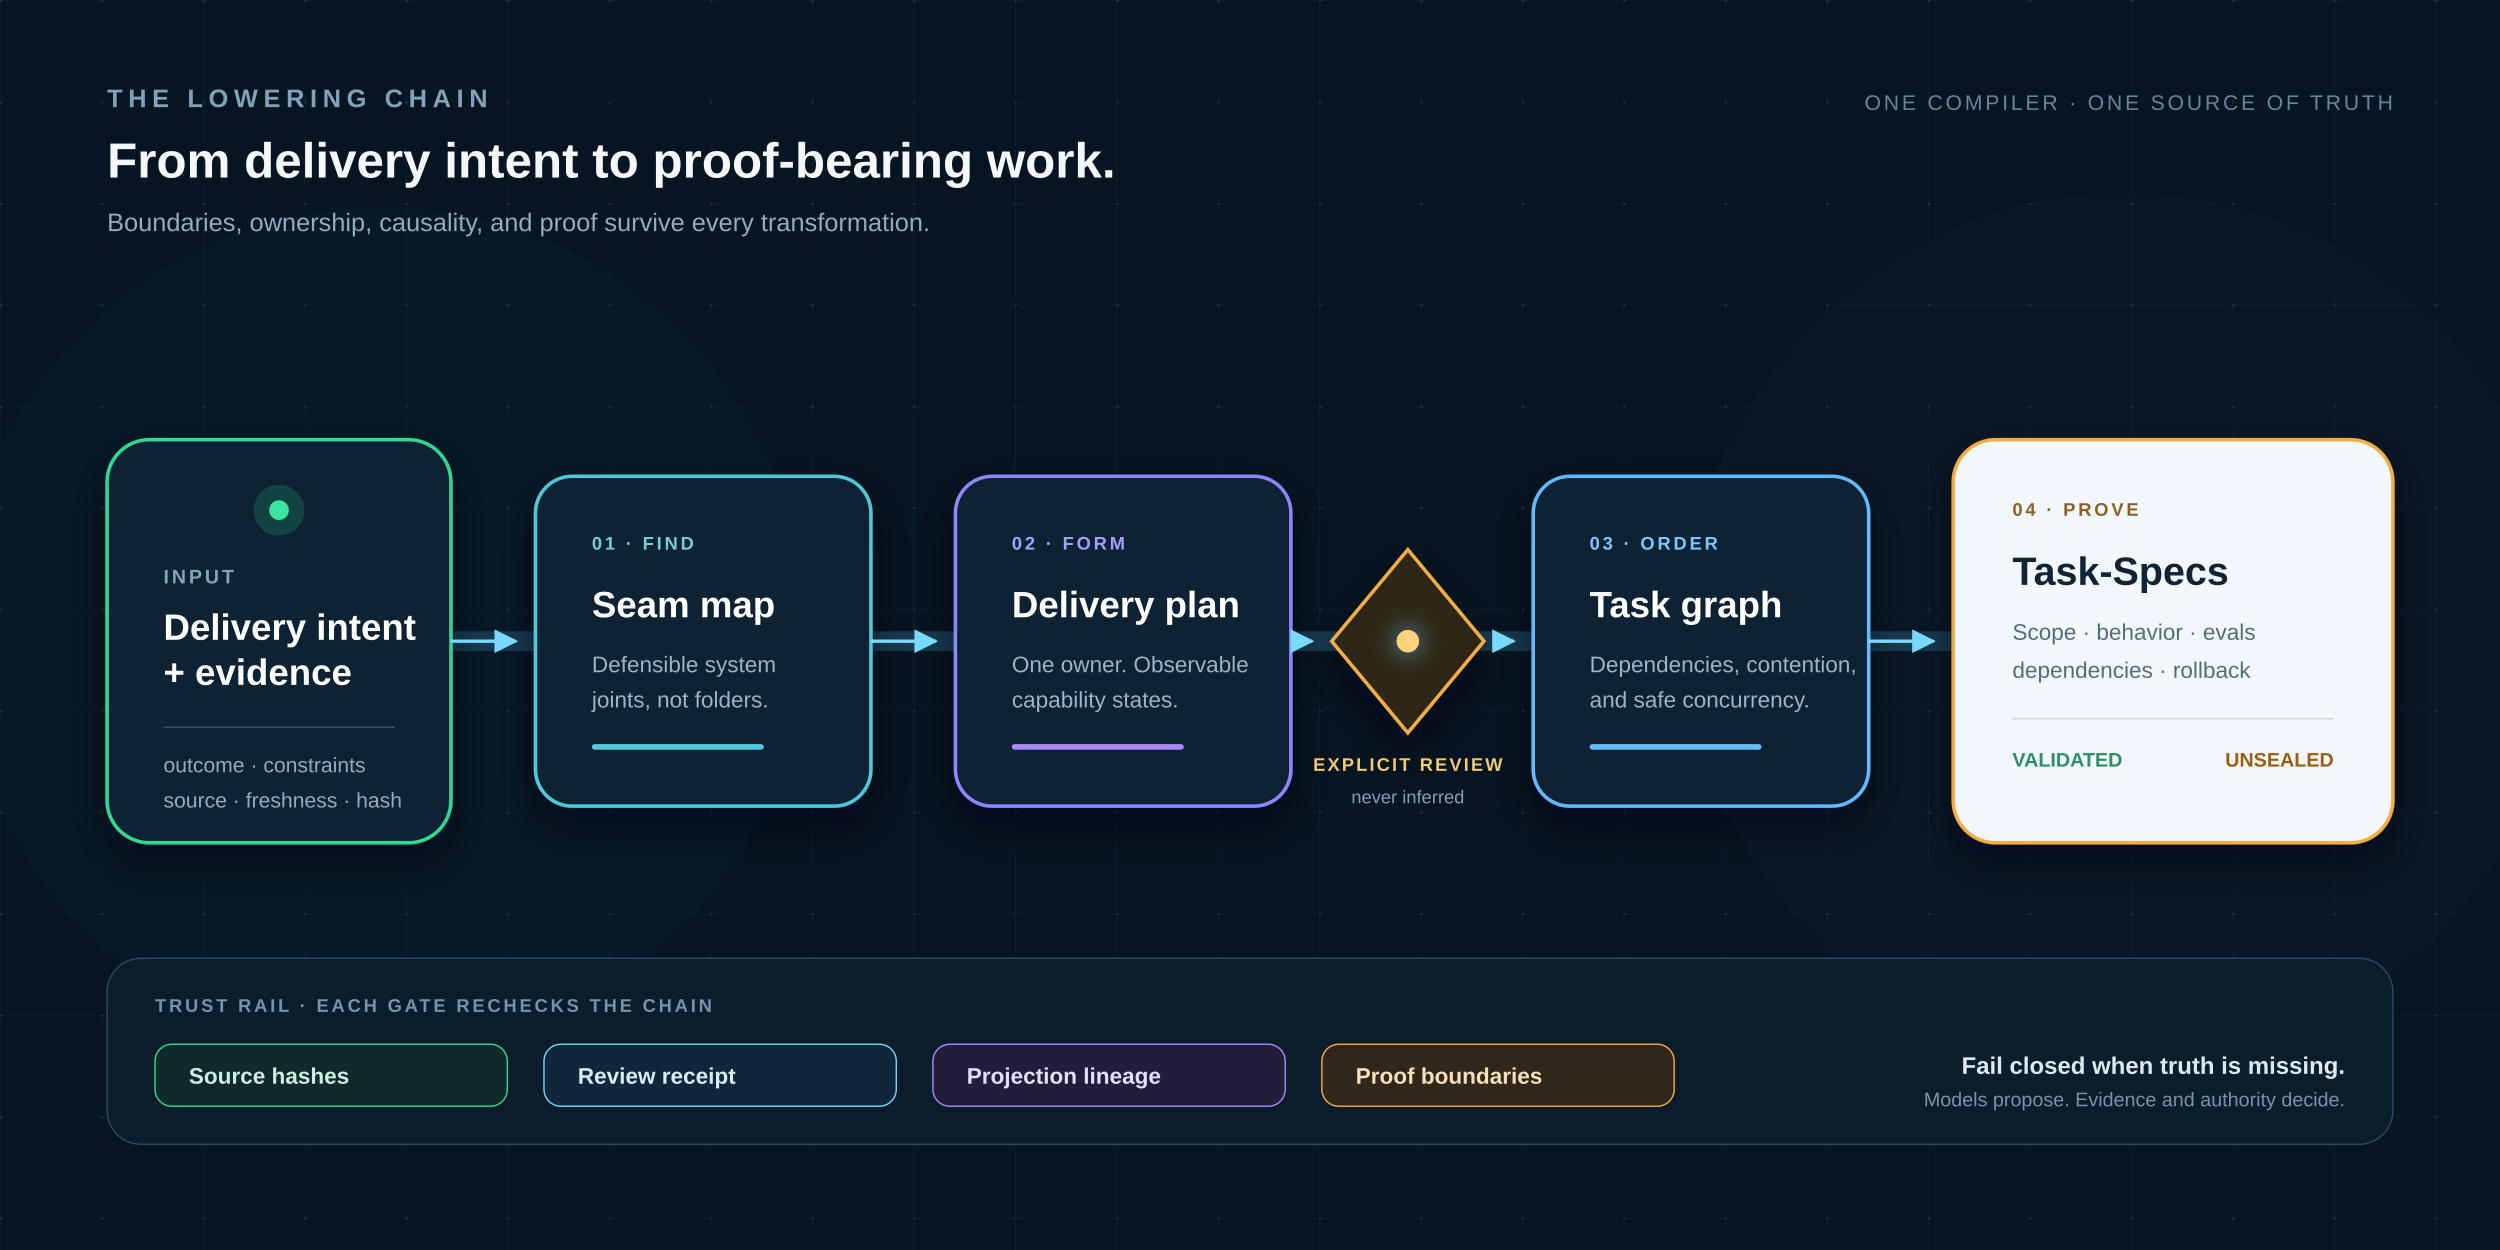
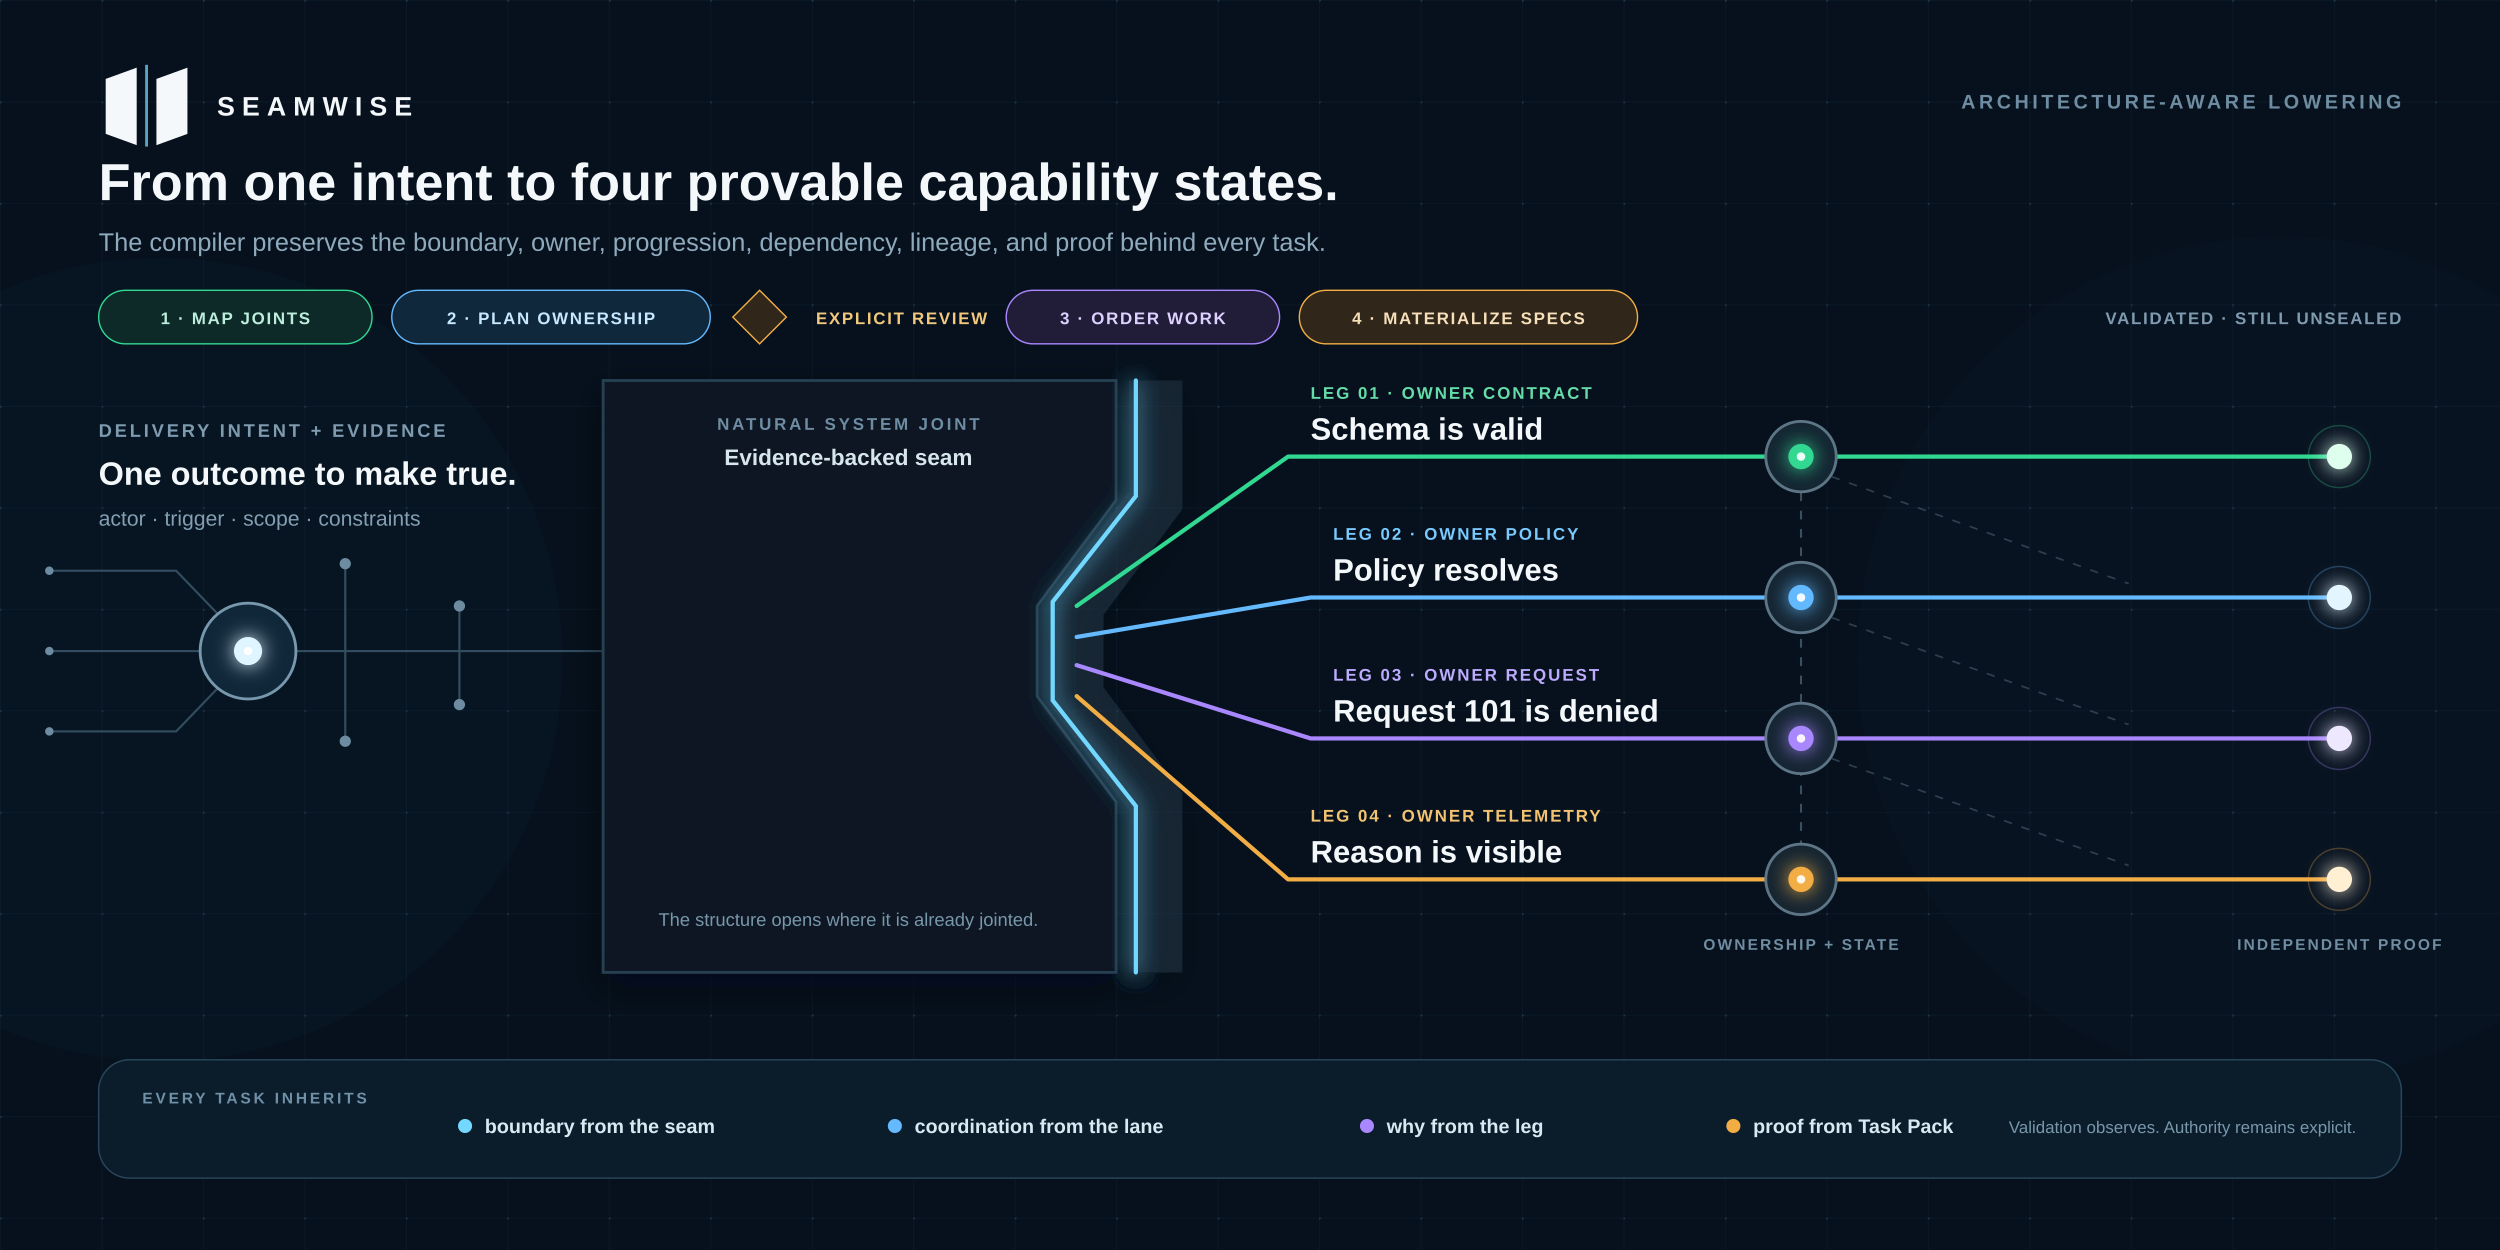
<svg xmlns="http://www.w3.org/2000/svg" width="1774" height="887" viewBox="0 0 1774 887" role="img" aria-labelledby="title desc">
  <defs>
-     <linearGradient id="bg" x1="0" y1="0" x2="1" y2="1">
-       <stop offset="0" stop-color="#06111d" />
-       <stop offset="0.55" stop-color="#091827" />
-       <stop offset="1" stop-color="#07111c" />
-     </linearGradient>
-     <linearGradient id="rail" x1="0" y1="0" x2="1" y2="0">
-       <stop offset="0" stop-color="#31d892" />
-       <stop offset="0.35" stop-color="#73d8ff" />
-       <stop offset="0.68" stop-color="#a987ff" />
-       <stop offset="1" stop-color="#f2ad45" />
-     </linearGradient>
-     <linearGradient id="card" x1="0" y1="0" x2="1" y2="1">
-       <stop offset="0" stop-color="#11283a" />
-       <stop offset="1" stop-color="#0b1b2a" />
-     </linearGradient>
-     <linearGradient id="finalCard" x1="0" y1="0" x2="1" y2="1">
-       <stop offset="0" stop-color="#f7fbff" />
-       <stop offset="1" stop-color="#e8f1f8" />
-     </linearGradient>
    <pattern id="grid" width="72" height="72" patternUnits="userSpaceOnUse">
-       <path d="M72 0H0V72" fill="none" stroke="#24435a" stroke-width="1" opacity=".22" />
-       <circle cx="0" cy="0" r="1.8" fill="#416781" opacity=".3" />
+       <path d="M72 0H0V72" fill="none" stroke="#24435a" stroke-width="1" opacity=".2" />
+       <circle cx="0" cy="0" r="1.5" fill="#50738a" opacity=".28" />
    </pattern>
-     <filter id="shadow" x="-25%" y="-25%" width="150%" height="170%">
-       <feDropShadow dx="0" dy="14" stdDeviation="14" flood-color="#00040a" flood-opacity=".52" />
-     </filter>
-     <filter id="glow" x="-150%" y="-150%" width="400%" height="400%">
-       <feGaussianBlur stdDeviation="9" result="blur" />
-       <feFlood flood-color="#73d8ff" flood-opacity=".8" />
-       <feComposite in2="blur" operator="in" />
+     <filter id="glow" x="-180%" y="-180%" width="460%" height="460%">
+       <feGaussianBlur stdDeviation="7" result="blur" />
      <feMerge>
-         <feMergeNode />
+         <feMergeNode in="blur" />
        <feMergeNode in="SourceGraphic" />
      </feMerge>
    </filter>
-     <marker id="arrow" viewBox="0 0 10 10" refX="9" refY="5" markerWidth="7" markerHeight="7" orient="auto">
-       <path d="M0 0L10 5L0 10Z" fill="#79d9ff" />
-     </marker>
+     <filter id="shadow" x="-30%" y="-30%" width="160%" height="180%">
+       <feDropShadow dx="0" dy="10" stdDeviation="12" flood-color="#00040a" flood-opacity=".52" />
+     </filter>
  </defs>
-   <rect width="1774" height="887" fill="#071421" />
+   <rect width="1774" height="887" fill="#06111d" />
  <rect width="1774" height="887" fill="url(#grid)" />
-   <circle cx="271" cy="447" r="300" fill="#133450" opacity=".12" />
-   <circle cx="1508" cy="447" r="310" fill="#243052" opacity=".1" />
-   <g font-family="Arial">
-     <text x="76" y="76" fill="#80a2ba" font-size="18" font-weight="700" letter-spacing="4">THE LOWERING CHAIN</text>
-     <text x="76" y="126" fill="#f4f8fb" font-size="35" font-weight="700">From delivery intent to proof-bearing work.</text>
-     <text x="1698" y="78" fill="#66869d" font-size="15" text-anchor="end" letter-spacing="2">ONE COMPILER · ONE SOURCE OF TRUTH</text>
-     <text x="76" y="164" fill="#91acbf" font-size="18">Boundaries, ownership, causality, and proof survive every transformation.</text>
-     <path d="M126 455H1644" fill="none" stroke="#173a50" stroke-width="14" stroke-linecap="round" />
-     <path d="M126 455H1644" fill="none" stroke="url(#rail)" stroke-width="3" stroke-linecap="round" opacity=".92" />
-     <g filter="url(#shadow)">
-       <rect x="76" y="312" width="244" height="286" rx="30" fill="#0d2030" stroke="#31d892" stroke-width="2.5" />
-       <rect x="380" y="338" width="238" height="234" rx="26" fill="#0d2030" stroke="#50c9d9" stroke-width="2.5" />
-       <rect x="678" y="338" width="238" height="234" rx="26" fill="#0d2030" stroke="#8e86ff" stroke-width="2.5" />
-       <rect x="1088" y="338" width="238" height="234" rx="26" fill="#0d2030" stroke="#64b9ff" stroke-width="2.5" />
-       <rect x="1386" y="312" width="312" height="286" rx="30" fill="#f2f7fb" stroke="#f2ad45" stroke-width="2.5" />
+   <circle cx="114" cy="468" r="285" fill="#102a40" opacity=".14" />
+   <circle cx="1618" cy="468" r="300" fill="#1b2842" opacity=".11" />
+   <g font-family="Arial, Helvetica, sans-serif">
+     <g transform="translate(70 39)">
+       <path d="M34 7V65" stroke="#73d8ff" stroke-width="2" opacity=".75" />
+       <path d="M5 17L27 9V64L5 56Z" fill="#f4f8fb" />
+       <path d="M41 17L63 9V56L41 64Z" fill="#f4f8fb" />
+       <text x="84" y="43" fill="#f4f8fb" font-size="19" font-weight="700" letter-spacing="5">SEAMWISE</text>
+     </g>
+     <text x="1704" y="77" fill="#6f8da2" font-size="14" font-weight="700" text-anchor="end" letter-spacing="2.5">ARCHITECTURE-AWARE LOWERING</text>
+     <text x="70" y="142" fill="#f4f8fb" font-size="37" font-weight="700">From one intent to four provable capability states.</text>
+     <text x="70" y="178" fill="#8faabd" font-size="18">The compiler preserves the boundary, owner, progression, dependency, lineage, and proof behind every task.</text>
+     <g font-size="12" font-weight="700" letter-spacing="1.2">
+       <rect x="70" y="206" width="194" height="38" rx="19" fill="#0d2a29" stroke="#31d892" />
+       <text x="167" y="230" fill="#bdeedb" text-anchor="middle">1 · MAP JOINTS</text>
+       <rect x="278" y="206" width="226" height="38" rx="19" fill="#10283b" stroke="#64b9ff" />
+       <text x="391" y="230" fill="#c7e8ff" text-anchor="middle">2 · PLAN OWNERSHIP</text>
+       <path d="M539 206L558 225L539 244L520 225Z" fill="#302619" stroke="#f2ad45" />
+       <text x="579" y="230" fill="#f2c87c">EXPLICIT REVIEW</text>
+       <rect x="714" y="206" width="194" height="38" rx="19" fill="#211d38" stroke="#a987ff" />
+       <text x="811" y="230" fill="#ddd2ff" text-anchor="middle">3 · ORDER WORK</text>
+       <rect x="922" y="206" width="240" height="38" rx="19" fill="#302619" stroke="#f2ad45" />
+       <text x="1042" y="230" fill="#f6dfb9" text-anchor="middle">4 · MATERIALIZE SPECS</text>
+       <text x="1704" y="230" fill="#7f9bb0" text-anchor="end">VALIDATED · STILL UNSEALED</text>
    </g>
    <g>
-       <circle cx="198" cy="362" r="18" fill="#31d892" opacity=".18" />
-       <circle cx="198" cy="362" r="7" fill="#3be5a0" />
-       <text x="116" y="414" fill="#80a2ba" font-size="14" font-weight="700" letter-spacing="2">INPUT</text>
-       <text x="116" y="454" fill="#ffffff" font-size="26" font-weight="700">Delivery intent</text>
-       <text x="116" y="486" fill="#ffffff" font-size="26" font-weight="700">+ evidence</text>
-       <line x1="116" y1="516" x2="280" y2="516" stroke="#34566d" />
-       <text x="116" y="548" fill="#91acbf" font-size="15">outcome · constraints</text>
-       <text x="116" y="573" fill="#91acbf" font-size="15">source · freshness · hash</text>
+       <text x="70" y="310" fill="#7f9bb0" font-size="13" font-weight="700" letter-spacing="2">DELIVERY INTENT + EVIDENCE</text>
+       <text x="70" y="344" fill="#f4f8fb" font-size="23" font-weight="700">One outcome to make true.</text>
+       <text x="70" y="373" fill="#839fb3" font-size="15">actor · trigger · scope · constraints</text>
+       <g fill="none" stroke="#45657a" stroke-width="1.5" opacity=".7">
+         <path d="M35 405H125L176 458" />
+         <path d="M35 462H176" />
+         <path d="M35 519H125L176 466" />
+         <path d="M176 462H428" />
+         <path d="M245 462V400" />
+         <path d="M245 462V526" />
+         <path d="M326 462V430" />
+         <path d="M326 462V500" />
+       </g>
+       <g fill="#6e8ca1">
+         <circle cx="35" cy="405" r="3" />
+         <circle cx="35" cy="462" r="3" />
+         <circle cx="35" cy="519" r="3" />
+         <circle cx="245" cy="400" r="4" />
+         <circle cx="245" cy="526" r="4" />
+         <circle cx="326" cy="430" r="4" />
+         <circle cx="326" cy="500" r="4" />
+       </g>
+       <circle cx="176" cy="462" r="34" fill="#10273a" stroke="#7898ae" stroke-width="2" />
+       <circle cx="176" cy="462" r="10" fill="#dff5ff" filter="url(#glow)" />
+       <circle cx="176" cy="462" r="3" fill="#ffffff" />
+     </g>
+     <g filter="url(#shadow)">
+       <path d="M428 270H792V355L736 430V494L792 569V690H428Z" fill="#0b1824" stroke="#263f51" stroke-width="2" />
+       <path d="M820 270V355L764 430V494L820 569V690" fill="none" stroke="#324d60" stroke-width="38" opacity=".32" />
+       <path d="M806 270V352L747 427V497L806 572V690" fill="none" stroke="#73d8ff" stroke-width="3" stroke-linecap="round" filter="url(#glow)" />
+     </g>
+     <text x="602" y="305" fill="#6f8da2" font-size="12" font-weight="700" text-anchor="middle" letter-spacing="2">NATURAL SYSTEM JOINT</text>
+     <text x="602" y="330" fill="#d7e5ed" font-size="16" font-weight="700" text-anchor="middle">Evidence-backed seam</text>
+     <text x="602" y="657" fill="#7897ab" font-size="13" text-anchor="middle">The structure opens where it is already jointed.</text>
+     <g fill="none" stroke-linecap="round" stroke-linejoin="round">
+       <path d="M764 430L914 324H1660" stroke="#31d892" stroke-width="3" />
+       <path d="M764 452L930 424H1660" stroke="#64b9ff" stroke-width="3" />
+       <path d="M764 472L930 524H1660" stroke="#a987ff" stroke-width="3" />
+       <path d="M764 494L914 624H1660" stroke="#f2ad45" stroke-width="3" />
+       <path d="M1278 324L1278 424L1278 524L1278 624" stroke="#536c7e" stroke-width="1.5" stroke-dasharray="5 8" opacity=".68" />
+       <path d="M1288 334L1510 414M1288 434L1510 514M1288 534L1510 614" stroke="#536c7e" stroke-width="1.2" stroke-dasharray="5 8" opacity=".5" />
    </g>
    <g>
-       <text x="420" y="390" fill="#78cbd7" font-size="13" font-weight="700" letter-spacing="2">01 · FIND</text>
-       <text x="420" y="438" fill="#ffffff" font-size="26" font-weight="700">Seam map</text>
-       <text x="420" y="477" fill="#9bb4c6" font-size="16">Defensible system</text>
-       <text x="420" y="502" fill="#9bb4c6" font-size="16">joints, not folders.</text>
-       <rect x="420" y="528" width="122" height="4" rx="2" fill="#50c9d9" />
+       <g transform="translate(930 283)">
+         <text fill="#65dda8" font-size="12" font-weight="700" letter-spacing="1.4">LEG 01 · OWNER CONTRACT</text>
+         <text y="29" fill="#f4f8fb" font-size="22" font-weight="700">Schema is valid</text>
+       </g>
+       <g transform="translate(946 383)">
+         <text fill="#79caff" font-size="12" font-weight="700" letter-spacing="1.4">LEG 02 · OWNER POLICY</text>
+         <text y="29" fill="#f4f8fb" font-size="22" font-weight="700">Policy resolves</text>
+       </g>
+       <g transform="translate(946 483)">
+         <text fill="#bdabff" font-size="12" font-weight="700" letter-spacing="1.4">LEG 03 · OWNER REQUEST</text>
+         <text y="29" fill="#f4f8fb" font-size="22" font-weight="700">Request 101 is denied</text>
+       </g>
+       <g transform="translate(930 583)">
+         <text fill="#f3c371" font-size="12" font-weight="700" letter-spacing="1.4">LEG 04 · OWNER TELEMETRY</text>
+         <text y="29" fill="#f4f8fb" font-size="22" font-weight="700">Reason is visible</text>
+       </g>
    </g>
    <g>
-       <text x="718" y="390" fill="#a79fff" font-size="13" font-weight="700" letter-spacing="2">02 · FORM</text>
-       <text x="718" y="438" fill="#ffffff" font-size="26" font-weight="700">Delivery plan</text>
-       <text x="718" y="477" fill="#9bb4c6" font-size="16">One owner. Observable</text>
-       <text x="718" y="502" fill="#9bb4c6" font-size="16">capability states.</text>
-       <rect x="718" y="528" width="122" height="4" rx="2" fill="#a987ff" />
-     </g>
-     <g transform="translate(999 455)">
-       <path d="M0 -65L54 0L0 65L-54 0Z" fill="#2e2518" stroke="#f2ad45" stroke-width="2.5" filter="url(#shadow)" />
-       <circle cx="0" cy="0" r="8" fill="#ffd27b" filter="url(#glow)" />
-       <text x="0" y="92" fill="#f1c876" font-size="13" font-weight="700" text-anchor="middle" letter-spacing="1.5">EXPLICIT REVIEW</text>
-       <text x="0" y="115" fill="#829fb3" font-size="13" text-anchor="middle">never inferred</text>
+       <g transform="translate(1278 324)">
+         <circle r="25" fill="#142431" stroke="#5d7586" stroke-width="2" />
+         <circle r="9" fill="#31d892" filter="url(#glow)" />
+         <circle r="3" fill="#eafff7" />
+       </g>
+       <g transform="translate(1278 424)">
+         <circle r="25" fill="#142431" stroke="#5d7586" stroke-width="2" />
+         <circle r="9" fill="#64b9ff" filter="url(#glow)" />
+         <circle r="3" fill="#f1faff" />
+       </g>
+       <g transform="translate(1278 524)">
+         <circle r="25" fill="#142431" stroke="#5d7586" stroke-width="2" />
+         <circle r="9" fill="#a987ff" filter="url(#glow)" />
+         <circle r="3" fill="#f7f3ff" />
+       </g>
+       <g transform="translate(1278 624)">
+         <circle r="25" fill="#142431" stroke="#5d7586" stroke-width="2" />
+         <circle r="9" fill="#f2ad45" filter="url(#glow)" />
+         <circle r="3" fill="#fff8ea" />
+       </g>
+       <text x="1278" y="674" fill="#708da2" font-size="11" font-weight="700" text-anchor="middle" letter-spacing="1.5">OWNERSHIP + STATE</text>
    </g>
    <g>
-       <text x="1128" y="390" fill="#7bc8ff" font-size="13" font-weight="700" letter-spacing="2">03 · ORDER</text>
-       <text x="1128" y="438" fill="#ffffff" font-size="26" font-weight="700">Task graph</text>
-       <text x="1128" y="477" fill="#9bb4c6" font-size="16">Dependencies, contention,</text>
-       <text x="1128" y="502" fill="#9bb4c6" font-size="16">and safe concurrency.</text>
-       <rect x="1128" y="528" width="122" height="4" rx="2" fill="#64b9ff" />
+       <g transform="translate(1660 324)">
+         <circle r="22" fill="none" stroke="#31d892" opacity=".28" />
+         <circle r="9" fill="#dfffee" filter="url(#glow)" />
+       </g>
+       <g transform="translate(1660 424)">
+         <circle r="22" fill="none" stroke="#64b9ff" opacity=".28" />
+         <circle r="9" fill="#e3f5ff" filter="url(#glow)" />
+       </g>
+       <g transform="translate(1660 524)">
+         <circle r="22" fill="none" stroke="#a987ff" opacity=".28" />
+         <circle r="9" fill="#eee8ff" filter="url(#glow)" />
+       </g>
+       <g transform="translate(1660 624)">
+         <circle r="22" fill="none" stroke="#f2ad45" opacity=".28" />
+         <circle r="9" fill="#fff0d3" filter="url(#glow)" />
+       </g>
+       <text x="1660" y="674" fill="#708da2" font-size="11" font-weight="700" text-anchor="middle" letter-spacing="1.5">INDEPENDENT PROOF</text>
    </g>
-     <g>
-       <text x="1428" y="366" fill="#8c6024" font-size="13" font-weight="700" letter-spacing="2">04 · PROVE</text>
-       <text x="1428" y="415" fill="#102435" font-size="28" font-weight="700">Task-Specs</text>
-       <text x="1428" y="454" fill="#526d7f" font-size="16">Scope · behavior · evals</text>
-       <text x="1428" y="481" fill="#526d7f" font-size="16">dependencies · rollback</text>
-       <line x1="1428" y1="510" x2="1656" y2="510" stroke="#c8d7e1" />
-       <text x="1428" y="544" fill="#2e8e68" font-size="14" font-weight="700">VALIDATED</text>
-       <text x="1656" y="544" fill="#9a5f17" font-size="14" font-weight="700" text-anchor="end">UNSEALED</text>
-     </g>
-     <g fill="none" stroke="#79d9ff" stroke-width="2.4" marker-end="url(#arrow)">
-       <path d="M320 455H366" />
-       <path d="M618 455H664" />
-       <path d="M916 455H931" />
-       <path d="M1067 455H1074" />
-       <path d="M1326 455H1372" />
-     </g>
-     <g transform="translate(76 680)">
-       <rect width="1622" height="132" rx="24" fill="#0b1d2b" stroke="#294a60" />
-       <text x="34" y="38" fill="#7295ad" font-size="13" font-weight="700" letter-spacing="2">TRUST RAIL · EACH GATE RECHECKS THE CHAIN</text>
-       <g font-size="16" font-weight="700">
-         <rect x="34" y="61" width="250" height="44" rx="12" fill="#102a2b" stroke="#31d892" />
-         <text x="58" y="89" fill="#cdeee0">Source hashes</text>
-         <rect x="310" y="61" width="250" height="44" rx="12" fill="#10273a" stroke="#73d8ff" />
-         <text x="334" y="89" fill="#d6edfa">Review receipt</text>
-         <rect x="586" y="61" width="250" height="44" rx="12" fill="#221e39" stroke="#a987ff" />
-         <text x="610" y="89" fill="#e7ddff">Projection lineage</text>
-         <rect x="862" y="61" width="250" height="44" rx="12" fill="#302619" stroke="#f2ad45" />
-         <text x="886" y="89" fill="#f6e0bb">Proof boundaries</text>
+     <g transform="translate(70 752)">
+       <rect width="1634" height="84" rx="22" fill="#0b1d2b" stroke="#29485d" />
+       <text x="31" y="31" fill="#6f90a7" font-size="11" font-weight="700" letter-spacing="2">EVERY TASK INHERITS</text>
+       <g font-size="14" font-weight="700">
+         <circle cx="260" cy="47" r="5" fill="#73d8ff" />
+         <text x="274" y="52" fill="#d9e9f2">boundary from the seam</text>
+         <circle cx="565" cy="47" r="5" fill="#64b9ff" />
+         <text x="579" y="52" fill="#d9e9f2">coordination from the lane</text>
+         <circle cx="900" cy="47" r="5" fill="#a987ff" />
+         <text x="914" y="52" fill="#d9e9f2">why from the leg</text>
+         <circle cx="1160" cy="47" r="5" fill="#f2ad45" />
+         <text x="1174" y="52" fill="#d9e9f2">proof from Task Pack</text>
      </g>
-       <text x="1588" y="82" fill="#dce9f1" font-size="17" font-weight="700" text-anchor="end">Fail closed when truth is missing.</text>
-       <text x="1588" y="105" fill="#7694a8" font-size="14" text-anchor="end">Models propose. Evidence and authority decide.</text>
+       <text x="1602" y="52" fill="#7897ab" font-size="12" text-anchor="end">Validation observes. Authority remains explicit.</text>
    </g>
  </g>
</svg>
